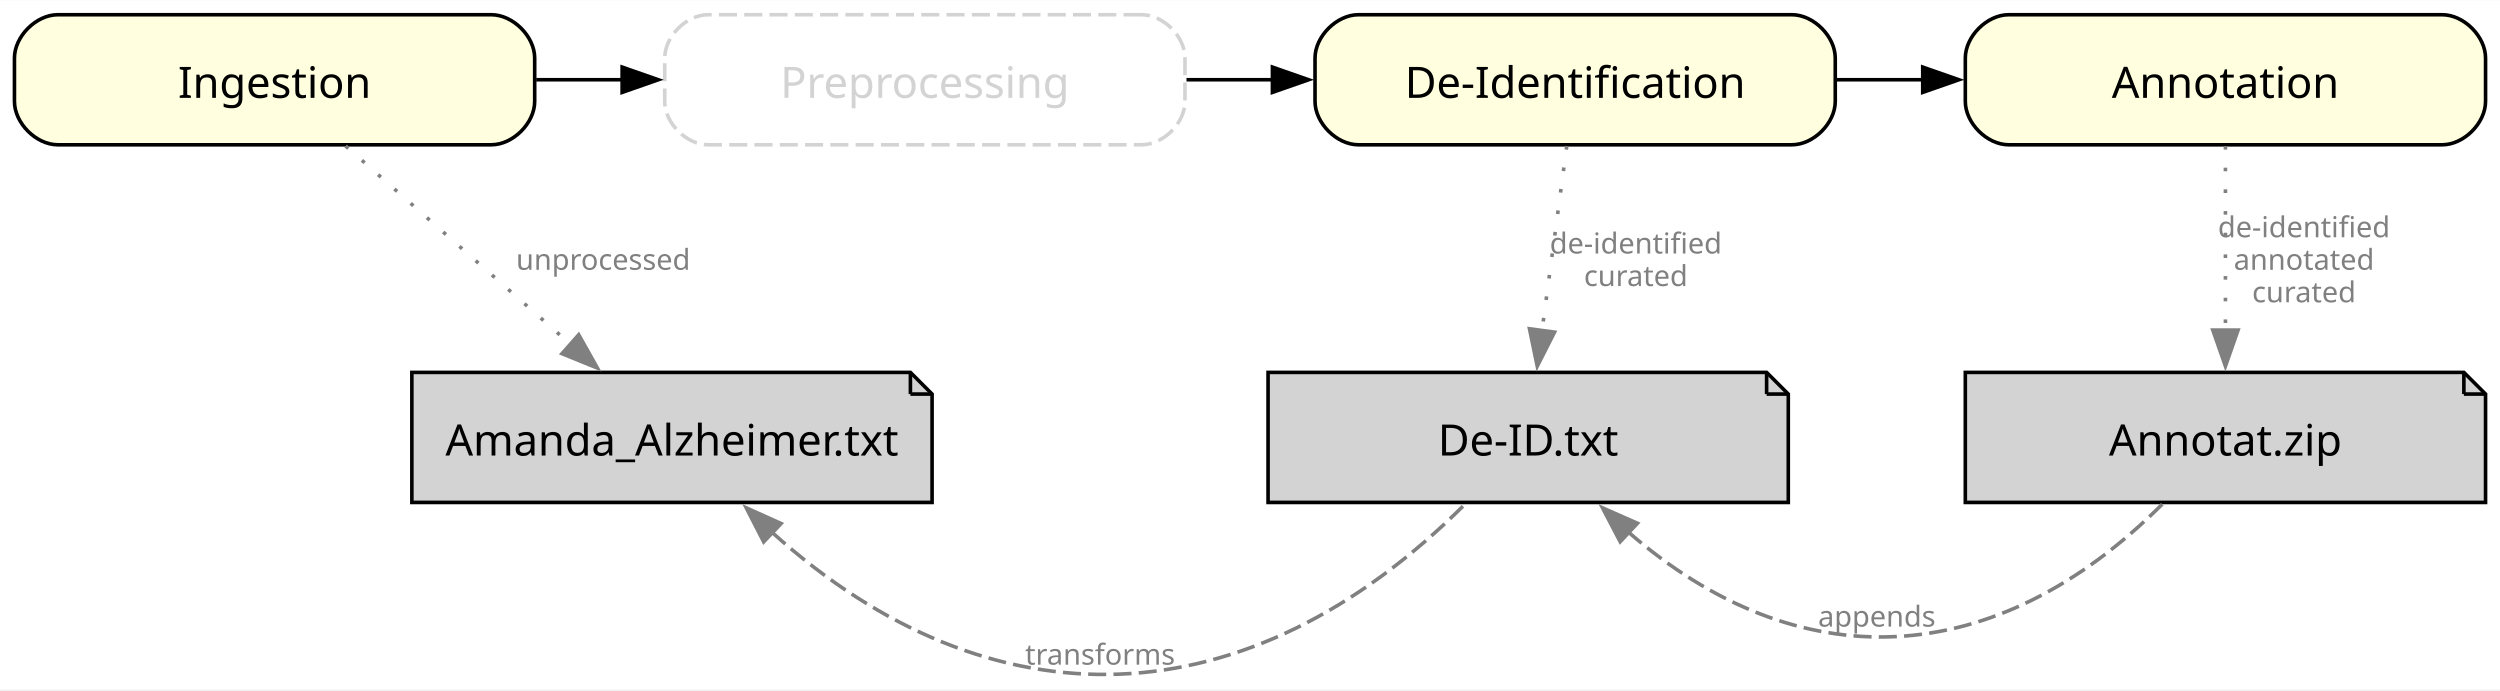
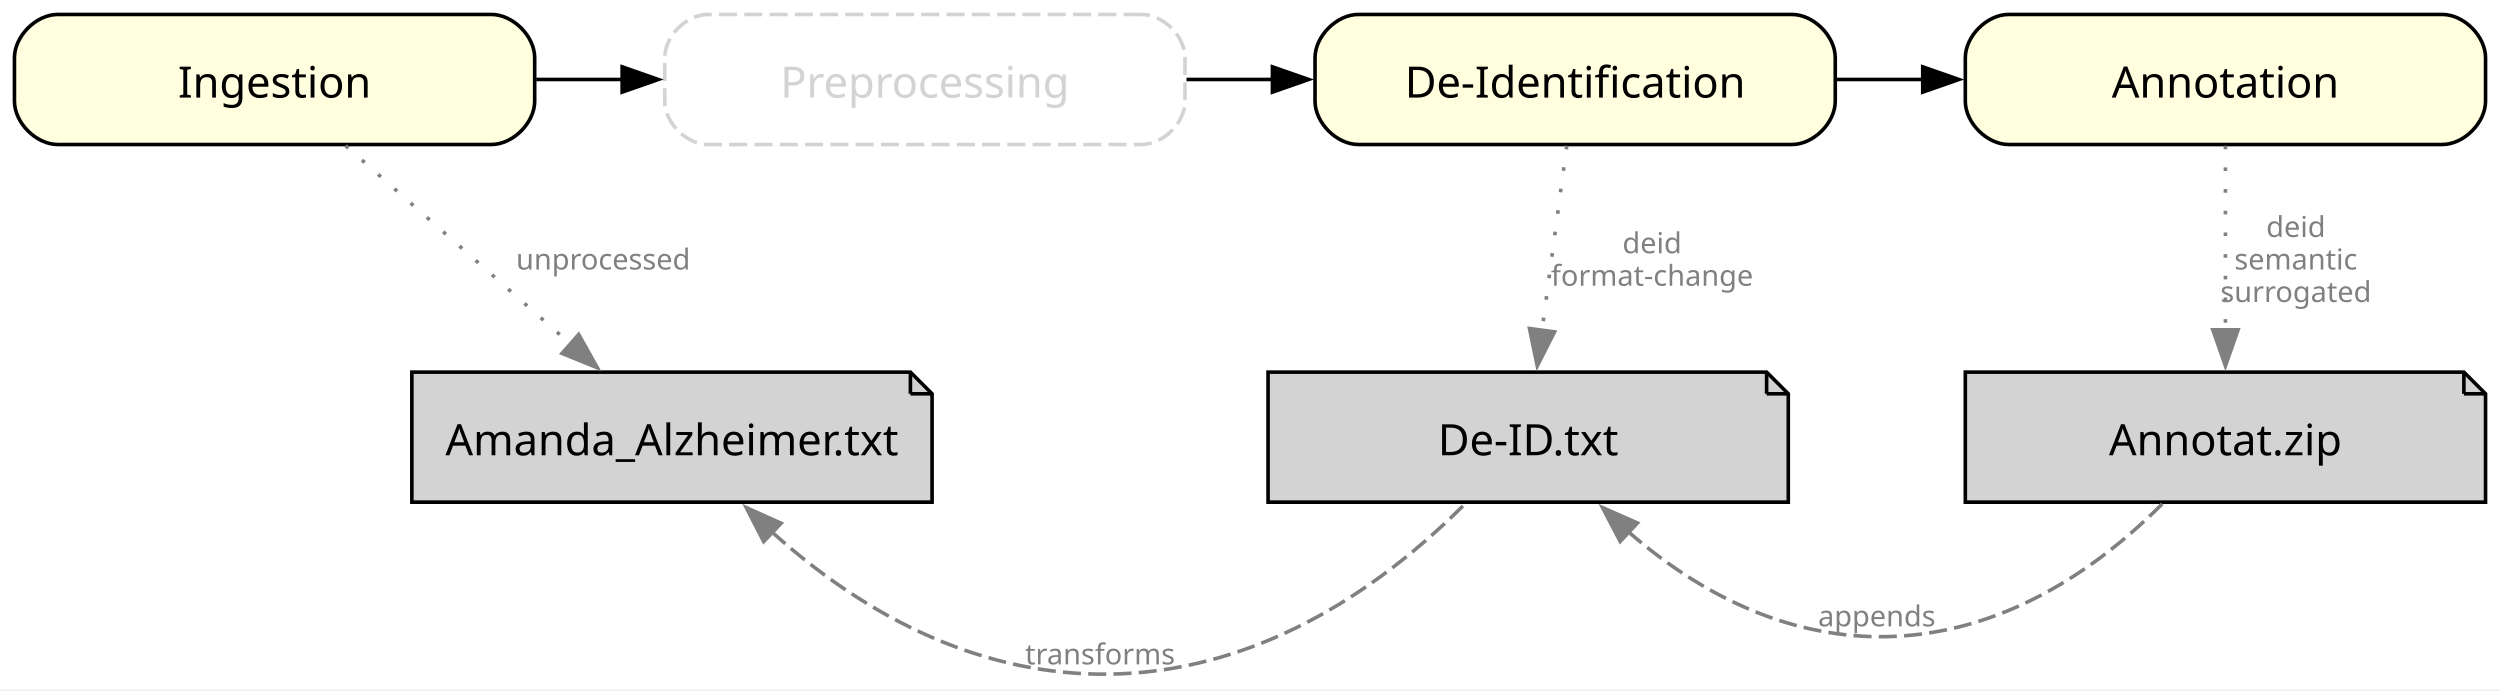
- <svg xmlns="http://www.w3.org/2000/svg" width="692pt" height="191pt" viewBox="0.00 0.00 692.00 190.85">
+ <svg xmlns="http://www.w3.org/2000/svg" width="692pt" height="191pt" viewBox="0.00 0.00 692.00 191.00">
  <g id="graph0" class="graph" transform="scale(1 1) rotate(0) translate(4 186.85)">
    <polygon fill="white" stroke="none" points="-4,4 -4,-186.85 688,-186.85 688,4 -4,4" />
    <g id="node1" class="node">
      <path fill="lightyellow" stroke="black" d="M132,-182.85C132,-182.85 12,-182.85 12,-182.85 6,-182.85 0,-176.85 0,-170.85 0,-170.85 0,-158.85 0,-158.85 0,-152.85 6,-146.85 12,-146.85 12,-146.85 132,-146.85 132,-146.85 138,-146.85 144,-152.85 144,-158.85 144,-158.85 144,-170.85 144,-170.85 144,-176.85 138,-182.85 132,-182.85" />
-       <text text-anchor="middle" x="72" y="-159.83" font-family="sans-serif" font-size="12.00">Ingestion</text>
+       <text xml:space="preserve" text-anchor="middle" x="72" y="-159.83" font-family="sans-serif" font-size="12.00">Ingestion</text>
    </g>
    <g id="node2" class="node">
      <path fill="none" stroke="lightgrey" stroke-dasharray="5,2" d="M312,-182.85C312,-182.85 192,-182.85 192,-182.85 186,-182.85 180,-176.85 180,-170.85 180,-170.85 180,-158.85 180,-158.85 180,-152.85 186,-146.85 192,-146.85 192,-146.85 312,-146.85 312,-146.85 318,-146.85 324,-152.85 324,-158.85 324,-158.85 324,-170.85 324,-170.85 324,-176.85 318,-182.85 312,-182.85" />
-       <text text-anchor="middle" x="252" y="-159.83" font-family="sans-serif" font-size="12.00" fill="lightgrey">Preprocessing</text>
+       <text xml:space="preserve" text-anchor="middle" x="252" y="-159.83" font-family="sans-serif" font-size="12.00" fill="lightgrey">Preprocessing</text>
    </g>
    <g id="edge1" class="edge">
      <path fill="none" stroke="#000000" d="M144.42,-164.85C152.42,-164.85 160.42,-164.85 168.41,-164.85" />
      <polygon fill="#000000" stroke="#000000" points="168.21,-168.35 178.21,-164.85 168.21,-161.35 168.21,-168.35" />
    </g>
    <g id="node5" class="node">
      <polygon fill="lightgrey" stroke="black" points="248,-83.85 110,-83.85 110,-47.85 254,-47.85 254,-77.85 248,-83.85" />
      <polyline fill="none" stroke="black" points="248,-83.85 248,-77.85" />
      <polyline fill="none" stroke="black" points="254,-77.85 248,-77.85" />
-       <text text-anchor="middle" x="182" y="-60.83" font-family="sans-serif" font-size="12.00">Amanda_Alzheimer.txt</text>
+       <text xml:space="preserve" text-anchor="middle" x="182" y="-60.83" font-family="sans-serif" font-size="12.00">Amanda_Alzheimer.txt</text>
    </g>
    <g id="edge6" class="edge">
      <path fill="none" stroke="grey" stroke-dasharray="1,5" d="M91.67,-146.51C109.03,-131.2 134.54,-108.7 154.03,-91.52" />
      <polygon fill="grey" stroke="grey" points="156.18,-94.28 161.37,-85.04 151.55,-89.03 156.18,-94.28" />
-       <text text-anchor="middle" x="162.96" y="-112.25" font-family="sans-serif" font-size="8.00" fill="grey">unprocessed</text>
+       <text xml:space="preserve" text-anchor="middle" x="162.96" y="-112.25" font-family="sans-serif" font-size="8.00" fill="grey">unprocessed</text>
    </g>
    <g id="node3" class="node">
      <path fill="lightyellow" stroke="black" d="M492,-182.85C492,-182.85 372,-182.85 372,-182.85 366,-182.85 360,-176.85 360,-170.85 360,-170.85 360,-158.85 360,-158.85 360,-152.85 366,-146.85 372,-146.85 372,-146.85 492,-146.85 492,-146.85 498,-146.85 504,-152.85 504,-158.85 504,-158.85 504,-170.85 504,-170.85 504,-176.85 498,-182.85 492,-182.85" />
-       <text text-anchor="middle" x="432" y="-159.83" font-family="sans-serif" font-size="12.00">De-Identification</text>
+       <text xml:space="preserve" text-anchor="middle" x="432" y="-159.83" font-family="sans-serif" font-size="12.00">De-Identification</text>
    </g>
    <g id="edge2" class="edge">
      <path fill="none" stroke="#000000" d="M324.42,-164.85C332.42,-164.85 340.42,-164.85 348.41,-164.85" />
      <polygon fill="#000000" stroke="#000000" points="348.21,-168.35 358.21,-164.85 348.21,-161.35 348.21,-168.35" />
    </g>
    <g id="node4" class="node">
      <path fill="lightyellow" stroke="black" d="M672,-182.85C672,-182.85 552,-182.85 552,-182.85 546,-182.85 540,-176.85 540,-170.85 540,-170.85 540,-158.85 540,-158.85 540,-152.85 546,-146.85 552,-146.85 552,-146.85 672,-146.85 672,-146.85 678,-146.85 684,-152.85 684,-158.85 684,-158.85 684,-170.85 684,-170.85 684,-176.85 678,-182.85 672,-182.85" />
-       <text text-anchor="middle" x="612" y="-159.83" font-family="sans-serif" font-size="12.00">Annotation</text>
+       <text xml:space="preserve" text-anchor="middle" x="612" y="-159.83" font-family="sans-serif" font-size="12.00">Annotation</text>
    </g>
    <g id="edge3" class="edge">
      <path fill="none" stroke="#000000" d="M504.42,-164.85C512.42,-164.85 520.42,-164.85 528.41,-164.85" />
      <polygon fill="#000000" stroke="#000000" points="528.21,-168.35 538.21,-164.85 528.21,-161.35 528.21,-168.35" />
    </g>
    <g id="node6" class="node">
      <polygon fill="lightgrey" stroke="black" points="485,-83.85 347,-83.85 347,-47.85 491,-47.85 491,-77.85 485,-83.85" />
      <polyline fill="none" stroke="black" points="485,-83.85 485,-77.85" />
      <polyline fill="none" stroke="black" points="491,-77.85 485,-77.85" />
-       <text text-anchor="middle" x="419" y="-60.83" font-family="sans-serif" font-size="12.00">De-ID.txt</text>
+       <text xml:space="preserve" text-anchor="middle" x="419" y="-60.83" font-family="sans-serif" font-size="12.00">De-ID.txt</text>
    </g>
    <g id="edge7" class="edge">
      <path fill="none" stroke="grey" stroke-dasharray="1,5" d="M429.68,-146.51C427.77,-132.3 425.04,-111.91 422.81,-95.31" />
      <polygon fill="grey" stroke="grey" points="426.3,-94.99 421.51,-85.54 419.36,-95.92 426.3,-94.99" />
-       <text text-anchor="middle" x="448.8" y="-116.75" font-family="sans-serif" font-size="8.00" fill="grey">de-identified</text>
-       <text text-anchor="middle" x="448.8" y="-107.75" font-family="sans-serif" font-size="8.00" fill="grey">curated</text>
+       <text xml:space="preserve" text-anchor="middle" x="453.3" y="-116.75" font-family="sans-serif" font-size="8.00" fill="grey">deid</text>
+       <text xml:space="preserve" text-anchor="middle" x="453.3" y="-107.75" font-family="sans-serif" font-size="8.00" fill="grey">format-change</text>
    </g>
    <g id="node7" class="node">
      <polygon fill="lightgrey" stroke="black" points="678,-83.85 540,-83.85 540,-47.85 684,-47.85 684,-77.85 678,-83.85" />
      <polyline fill="none" stroke="black" points="678,-83.85 678,-77.85" />
      <polyline fill="none" stroke="black" points="684,-77.85 678,-77.85" />
-       <text text-anchor="middle" x="612" y="-60.83" font-family="sans-serif" font-size="12.00">Annotat.zip</text>
+       <text xml:space="preserve" text-anchor="middle" x="612" y="-60.83" font-family="sans-serif" font-size="12.00">Annotat.zip</text>
    </g>
    <g id="edge8" class="edge">
      <path fill="none" stroke="grey" stroke-dasharray="1,5" d="M612,-146.51C612,-132.3 612,-111.91 612,-95.31" />
      <polygon fill="grey" stroke="grey" points="615.5,-95.56 612,-85.56 608.5,-95.56 615.5,-95.56" />
-       <text text-anchor="middle" x="633.75" y="-121.25" font-family="sans-serif" font-size="8.00" fill="grey">de-identified</text>
-       <text text-anchor="middle" x="633.75" y="-112.25" font-family="sans-serif" font-size="8.00" fill="grey">annotated</text>
-       <text text-anchor="middle" x="633.75" y="-103.25" font-family="sans-serif" font-size="8.00" fill="grey">curated</text>
+       <text xml:space="preserve" text-anchor="middle" x="631.5" y="-121.25" font-family="sans-serif" font-size="8.00" fill="grey">deid</text>
+       <text xml:space="preserve" text-anchor="middle" x="631.5" y="-112.25" font-family="sans-serif" font-size="8.00" fill="grey">semantic</text>
+       <text xml:space="preserve" text-anchor="middle" x="631.5" y="-103.25" font-family="sans-serif" font-size="8.00" fill="grey">surrogated</text>
    </g>
    <g id="edge4" class="edge">
      <path fill="none" stroke="grey" stroke-dasharray="5,2" d="M209.62,-39.64C270.7,15.37 341.37,12.78 401.55,-47.4" />
      <polygon fill="grey" stroke="grey" points="207.39,-36.93 202.55,-46.36 212.21,-42.01 207.39,-36.93" />
-       <text text-anchor="middle" x="300.5" y="-2.95" font-family="sans-serif" font-size="8.00" fill="grey">transforms</text>
+       <text xml:space="preserve" text-anchor="middle" x="300.5" y="-2.95" font-family="sans-serif" font-size="8.00" fill="grey">transforms</text>
    </g>
    <g id="edge5" class="edge">
      <path fill="none" stroke="grey" stroke-dasharray="5,2" d="M446.58,-39.79C493.82,1.51 548.17,-1.03 594.55,-47.4" />
      <polygon fill="grey" stroke="grey" points="444.47,-36.97 439.56,-46.36 449.25,-42.08 444.47,-36.97" />
-       <text text-anchor="middle" x="515.5" y="-13.48" font-family="sans-serif" font-size="8.00" fill="grey">appends</text>
+       <text xml:space="preserve" text-anchor="middle" x="515.5" y="-13.48" font-family="sans-serif" font-size="8.00" fill="grey">appends</text>
    </g>
  </g>
</svg>
